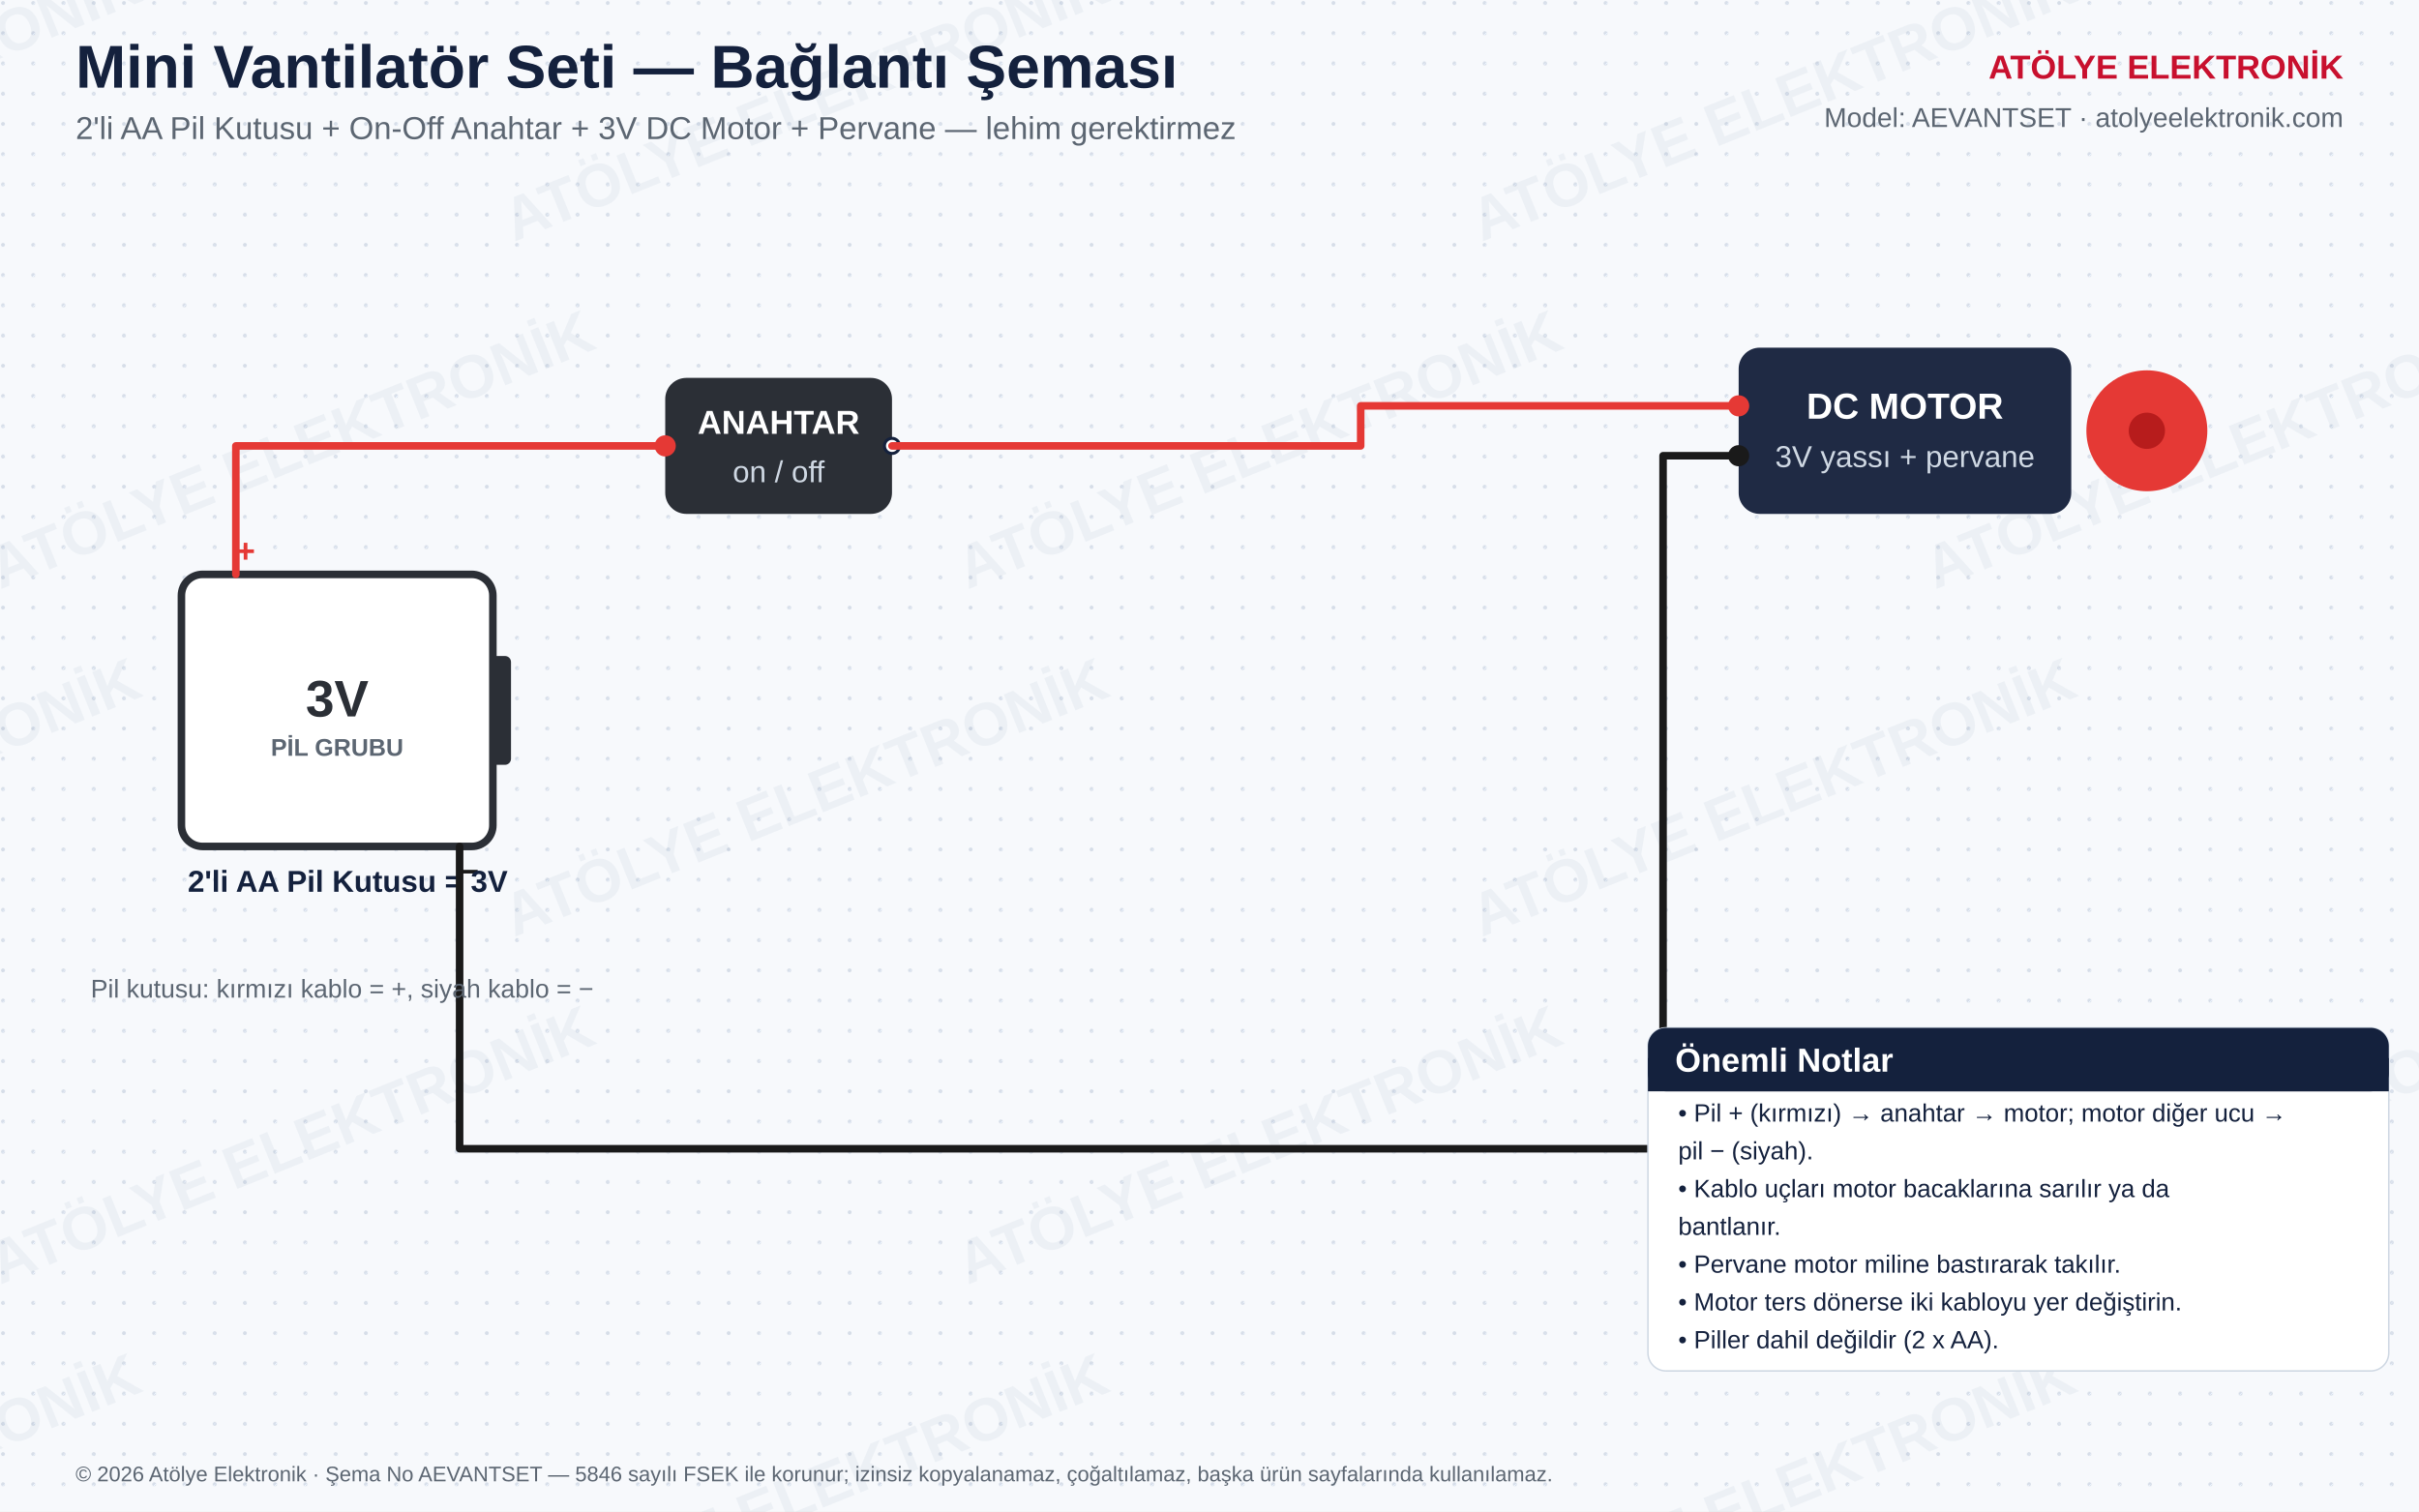
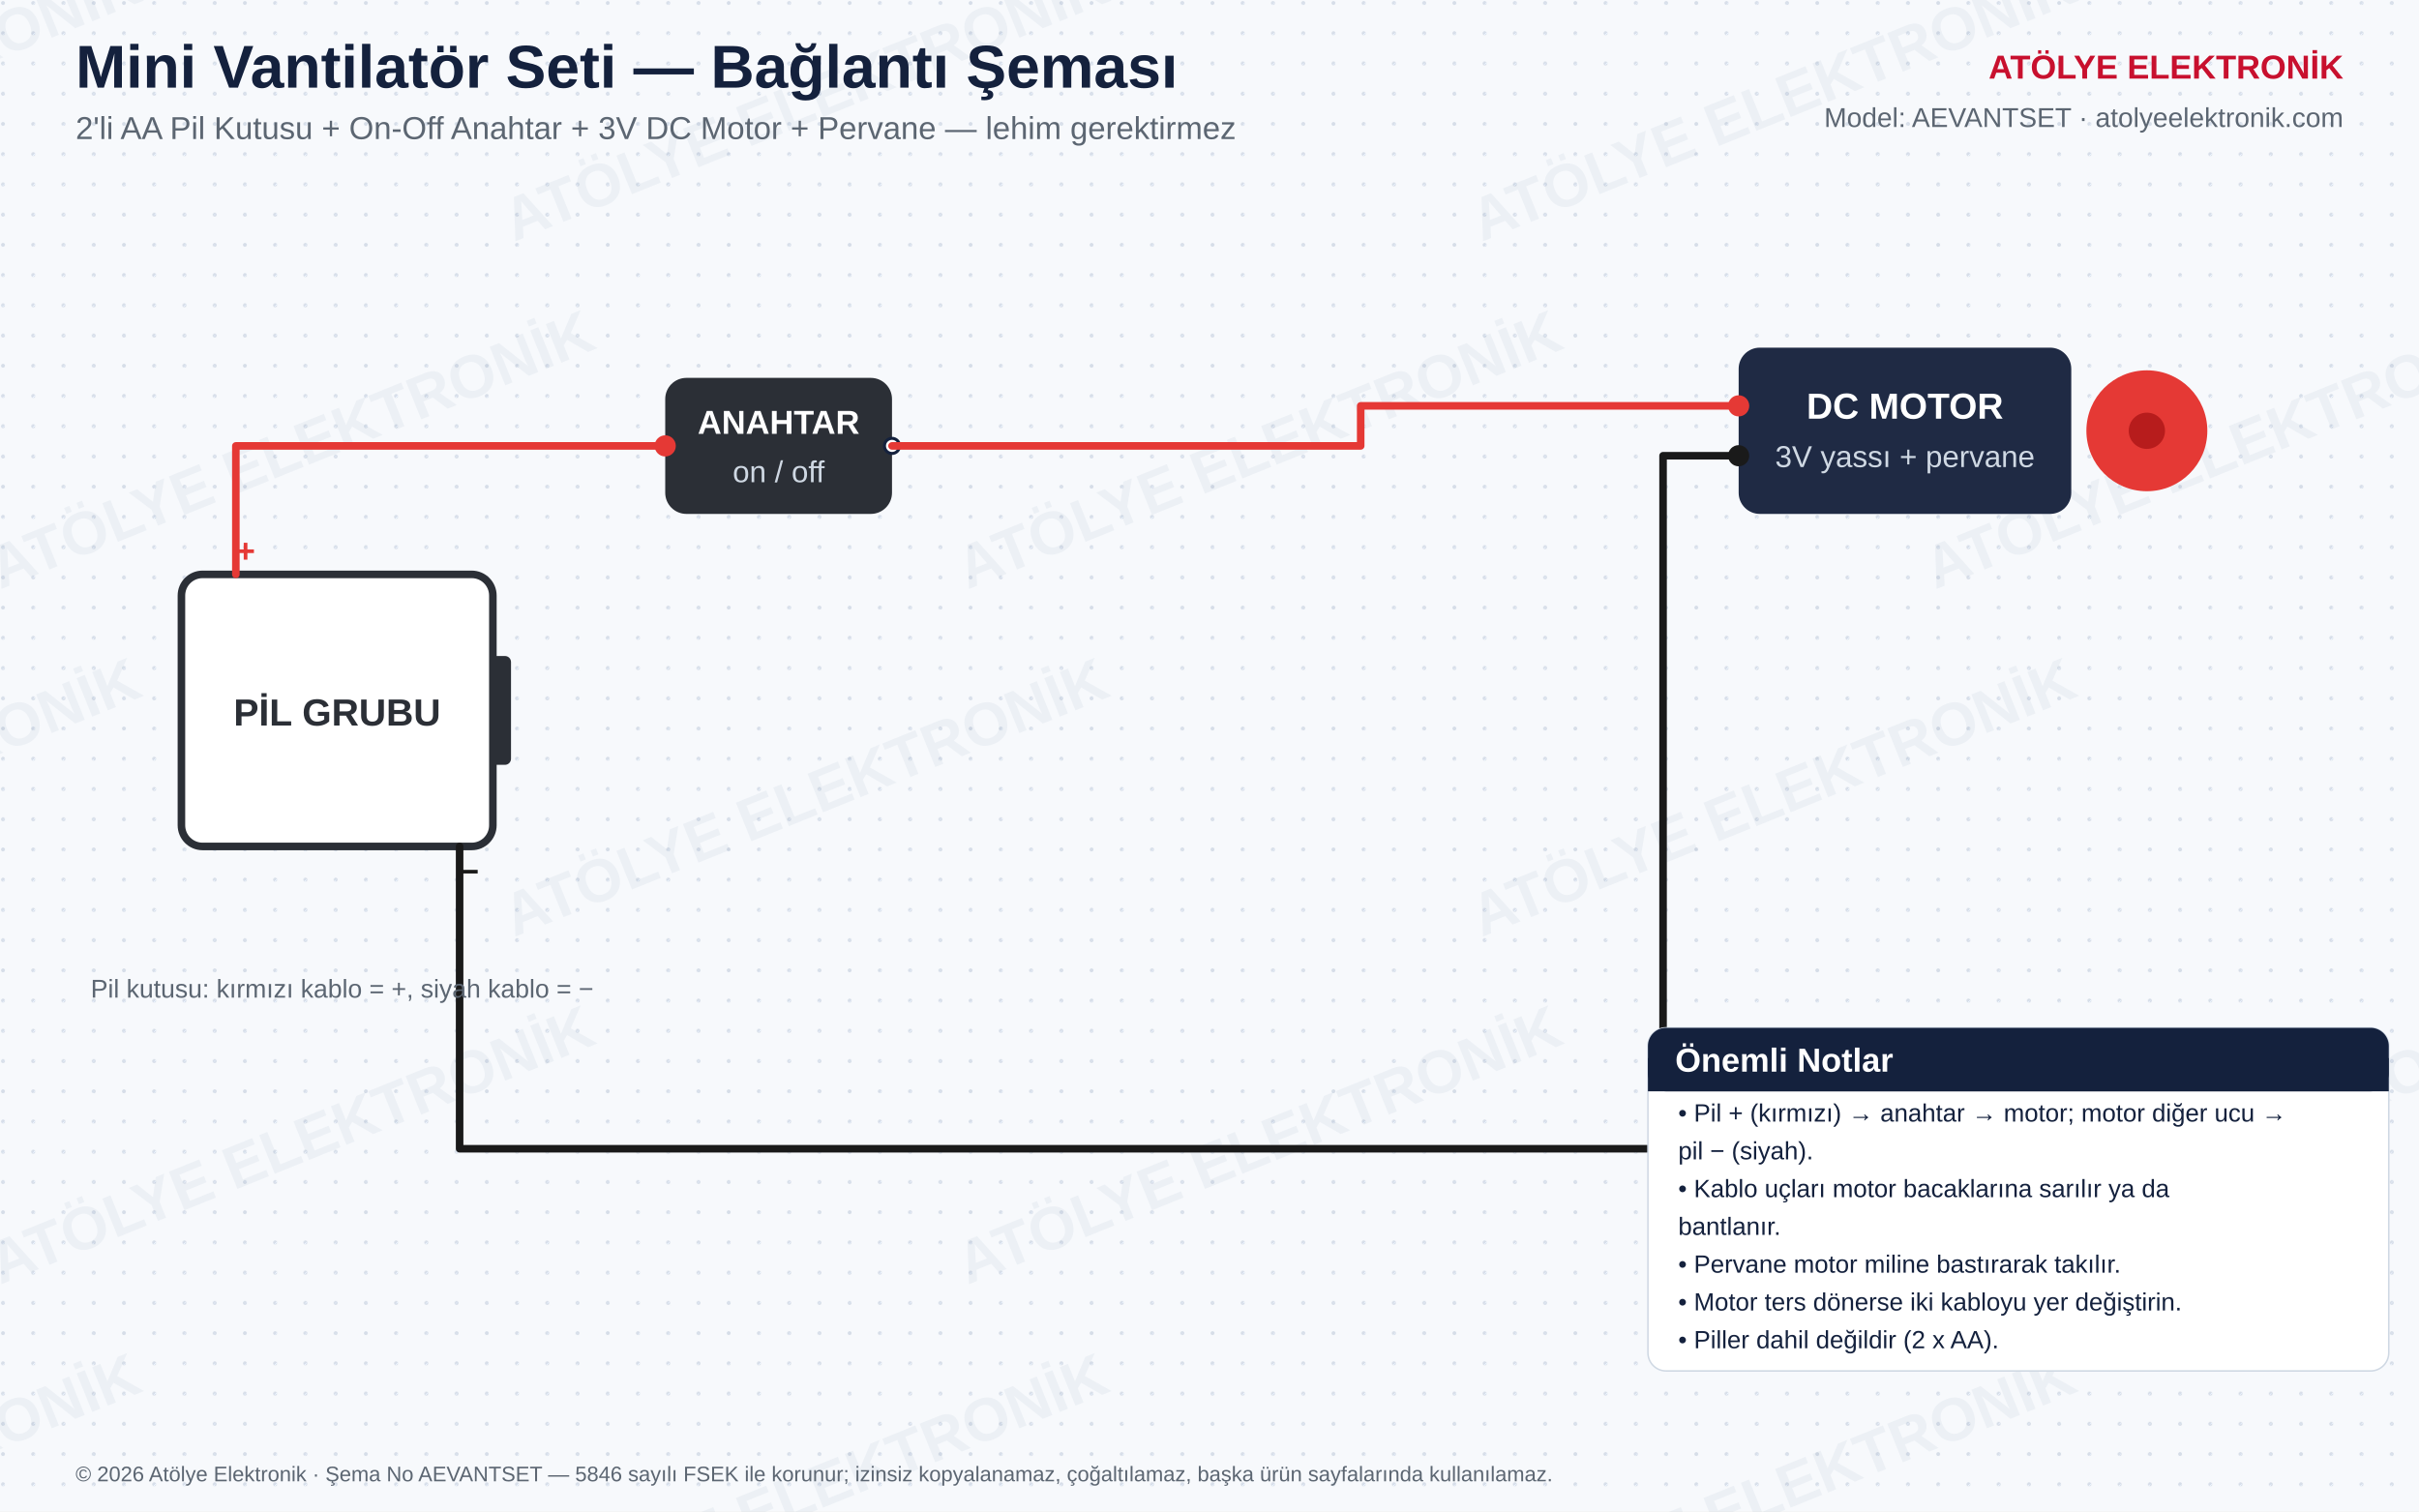
<svg xmlns="http://www.w3.org/2000/svg" width="1600" height="1000" viewBox="0 0 1600 1000" font-family="Segoe UI, Arial, sans-serif">
  <defs>
    <pattern id="dots" width="20" height="20" patternUnits="userSpaceOnUse">
      <circle cx="2" cy="2" r="1.3" fill="#d6dde8" />
    </pattern>
  </defs>
  <rect width="1600" height="1000" fill="#f7f9fc" />
  <rect width="1600" height="1000" fill="url(#dots)" />
  <g opacity="0.045" font-weight="800" font-size="40" fill="#003360">
    <text x="-300" y="160" transform="rotate(-22 -300 160)">ATÖLYE ELEKTRONİK</text>
    <text x="340" y="160" transform="rotate(-22 340 160)">ATÖLYE ELEKTRONİK</text>
    <text x="980" y="160" transform="rotate(-22 980 160)">ATÖLYE ELEKTRONİK</text>
    <text x="1620" y="160" transform="rotate(-22 1620 160)">ATÖLYE ELEKTRONİK</text>
    <text x="0" y="390" transform="rotate(-22 0 390)">ATÖLYE ELEKTRONİK</text>
    <text x="640" y="390" transform="rotate(-22 640 390)">ATÖLYE ELEKTRONİK</text>
    <text x="1280" y="390" transform="rotate(-22 1280 390)">ATÖLYE ELEKTRONİK</text>
    <text x="-300" y="620" transform="rotate(-22 -300 620)">ATÖLYE ELEKTRONİK</text>
    <text x="340" y="620" transform="rotate(-22 340 620)">ATÖLYE ELEKTRONİK</text>
    <text x="980" y="620" transform="rotate(-22 980 620)">ATÖLYE ELEKTRONİK</text>
    <text x="1620" y="620" transform="rotate(-22 1620 620)">ATÖLYE ELEKTRONİK</text>
    <text x="0" y="850" transform="rotate(-22 0 850)">ATÖLYE ELEKTRONİK</text>
    <text x="640" y="850" transform="rotate(-22 640 850)">ATÖLYE ELEKTRONİK</text>
    <text x="1280" y="850" transform="rotate(-22 1280 850)">ATÖLYE ELEKTRONİK</text>
    <text x="-300" y="1080" transform="rotate(-22 -300 1080)">ATÖLYE ELEKTRONİK</text>
    <text x="340" y="1080" transform="rotate(-22 340 1080)">ATÖLYE ELEKTRONİK</text>
    <text x="980" y="1080" transform="rotate(-22 980 1080)">ATÖLYE ELEKTRONİK</text>
    <text x="1620" y="1080" transform="rotate(-22 1620 1080)">ATÖLYE ELEKTRONİK</text>
  </g>
  <text x="50" y="58" font-size="40" font-weight="800" fill="#14213d">Mini Vantilatör Seti — Bağlantı Şeması</text>
  <text x="50" y="92" font-size="21" fill="#5c6672">2'li AA Pil Kutusu + On-Off Anahtar + 3V DC Motor + Pervane — lehim gerektirmez</text>
  <text x="1550" y="52" text-anchor="end" font-size="22" font-weight="800" fill="#c8102e">ATÖLYE ELEKTRONİK</text>
  <text x="1550" y="84" text-anchor="end" font-size="18" fill="#5c6672">Model: AEVANTSET · atolyeelektronik.com</text>
  <rect x="120" y="380" width="206" height="180" rx="14" fill="#fff" stroke="#2b2f36" stroke-width="5" />
  <rect x="324" y="434.0" width="14" height="72.0" rx="4" fill="#2b2f36" />
-   <text x="223.0" y="474.0" text-anchor="middle" font-size="34" font-weight="800" fill="#2b2f36">3V</text>
-   <text x="223.0" y="500.0" text-anchor="middle" font-size="16" font-weight="700" fill="#5c6672">PİL GRUBU</text>
+   <text x="223.0" y="480.0" text-anchor="middle" font-size="25" font-weight="800" fill="#2b2f36">PİL GRUBU</text>
  <text x="156" y="372" font-size="22" font-weight="700" fill="#e53935">+</text>
  <text x="304" y="584" font-size="22" font-weight="700" fill="#1a1a1a">−</text>
-   <text x="230.0" y="590" text-anchor="middle" font-size="20" font-weight="700" fill="#14213d">2'li AA Pil Kutusu = 3V</text>
  <rect x="440" y="250" width="150" height="90" rx="14" fill="#2b2f36" />
  <text x="515.0" y="287.0" text-anchor="middle" font-size="22" font-weight="700" fill="#fff">ANAHTAR</text>
  <text x="515.0" y="319.0" text-anchor="middle" font-size="20" fill="#cfd8e3">on / off</text>
  <text x="454" y="302.0" font-size="21" font-weight="700" fill="#fff" />
  <circle cx="440" cy="295.0" r="5" fill="#fff" stroke="#14213d" stroke-width="2" />
  <text x="576" y="302.0" text-anchor="end" font-size="21" font-weight="700" fill="#fff"> </text>
  <circle cx="590" cy="295.0" r="5" fill="#fff" stroke="#14213d" stroke-width="2" />
  <path d="M 156 380 L 156 295 L 440 295" fill="none" stroke="#e53935" stroke-width="5" stroke-linejoin="round" stroke-linecap="round" />
  <circle cx="440" cy="295" r="7" fill="#e53935" />
  <rect x="1150" y="230" width="220" height="110" rx="14" fill="#1f2a44" />
  <text x="1260.0" y="277.0" text-anchor="middle" font-size="24" font-weight="700" fill="#fff">DC MOTOR</text>
  <text x="1260.0" y="309.0" text-anchor="middle" font-size="20" fill="#cfd8e3">3V yassı + pervane</text>
  <text x="1164" y="275.5" font-size="21" font-weight="700" fill="#fff" />
  <circle cx="1150" cy="268.5" r="5" fill="#fff" stroke="#14213d" stroke-width="2" />
  <text x="1164" y="308.5" font-size="21" font-weight="700" fill="#fff"> </text>
  <circle cx="1150" cy="301.5" r="5" fill="#fff" stroke="#14213d" stroke-width="2" />
  <circle cx="1420" cy="285" r="40" fill="#e53935" />
  <circle cx="1420" cy="285" r="12" fill="#b71c1c" />
  <path d="M 590 295 L 900 295 L 900 268.5 L 1150 268.5" fill="none" stroke="#e53935" stroke-width="5" stroke-linejoin="round" stroke-linecap="round" />
  <circle cx="1150" cy="268.5" r="7" fill="#e53935" />
  <path d="M 1150 301.5 L 1100 301.5 L 1100 760 L 304 760 L 304 560" fill="none" stroke="#1a1a1a" stroke-width="5" stroke-linejoin="round" stroke-linecap="round" />
  <circle cx="1150" cy="301.5" r="7" fill="#1a1a1a" />
  <text x="60" y="660" text-anchor="start" font-size="17" font-weight="500" fill="#5c6672">Pil kutusu: kırmızı kablo = +, siyah kablo = −</text>
  <rect x="1090" y="680" width="490" height="227" rx="12" fill="#fff" stroke="#cfd8e3" />
  <rect x="1090" y="680" width="490" height="42" rx="12" fill="#14213d" />
  <rect x="1090" y="700" width="490" height="22" fill="#14213d" />
  <text x="1108" y="709" font-size="22" font-weight="700" fill="#fff">Önemli Notlar</text>
  <text x="1110" y="742" font-size="16.5" fill="#14213d">• Pil + (kırmızı) → anahtar → motor; motor diğer ucu →</text>
  <text x="1110" y="767" font-size="16.5" fill="#14213d">   pil − (siyah).</text>
  <text x="1110" y="792" font-size="16.5" fill="#14213d">• Kablo uçları motor bacaklarına sarılır ya da</text>
  <text x="1110" y="817" font-size="16.5" fill="#14213d">   bantlanır.</text>
  <text x="1110" y="842" font-size="16.5" fill="#14213d">• Pervane motor miline bastırarak takılır.</text>
  <text x="1110" y="867" font-size="16.5" fill="#14213d">• Motor ters dönerse iki kabloyu yer değiştirin.</text>
  <text x="1110" y="892" font-size="16.5" fill="#14213d">• Piller dahil değildir (2 x AA).</text>
  <text x="50" y="980" font-size="14" fill="#5c6672">© 2026 Atölye Elektronik · Şema No AEVANTSET — 5846 sayılı FSEK ile korunur; izinsiz kopyalanamaz, çoğaltılamaz, başka ürün sayfalarında kullanılamaz.</text>
</svg>
